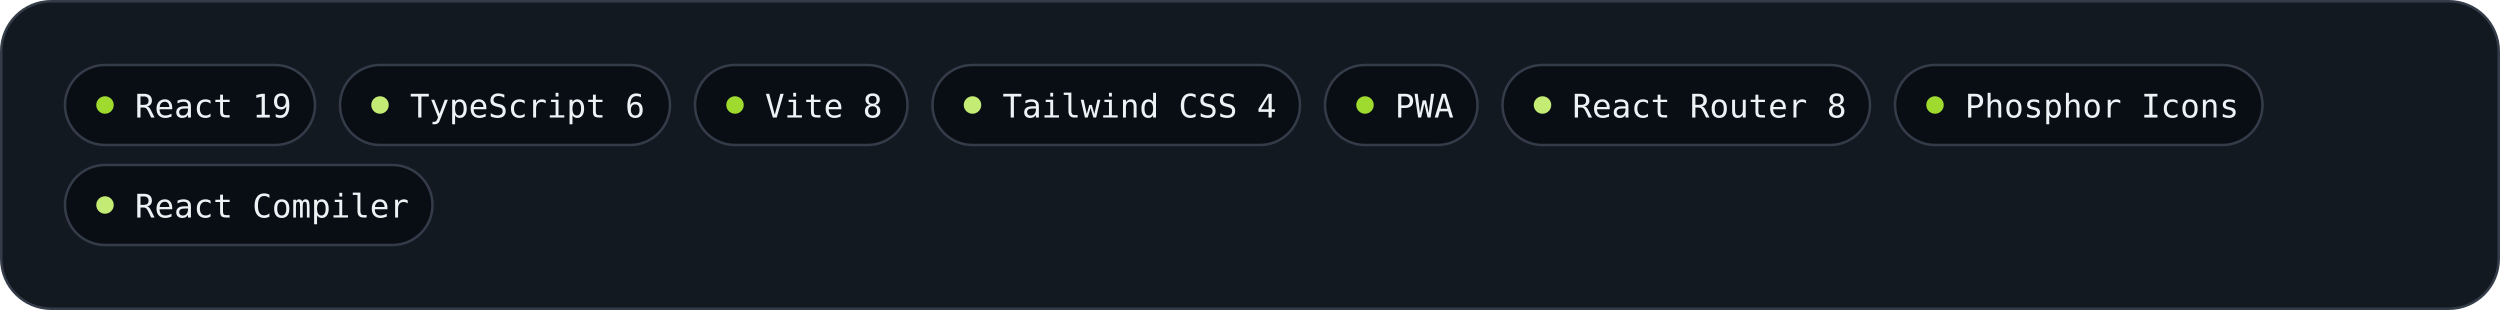
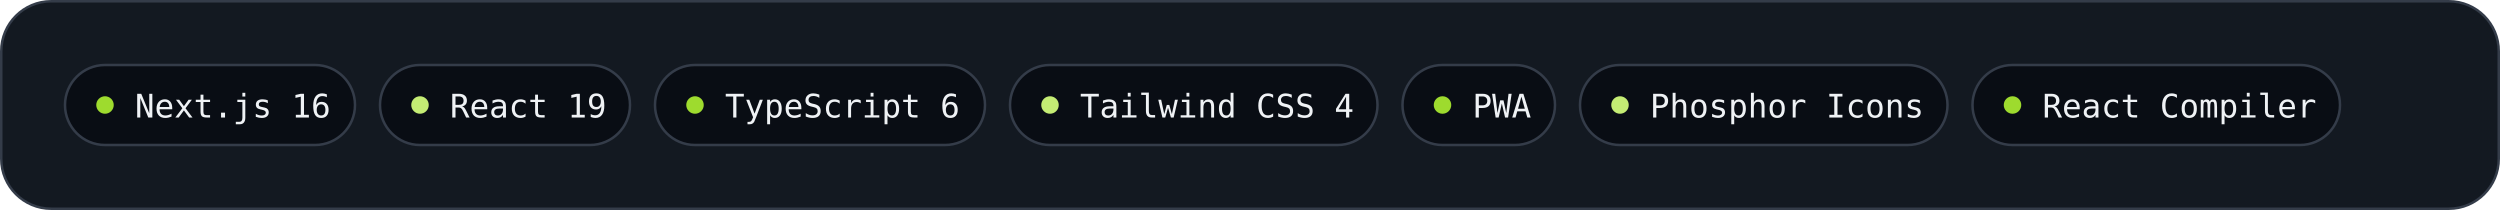
- <svg xmlns="http://www.w3.org/2000/svg" width="1000" height="124" viewBox="0 0 1000 124" role="img" aria-label="Stack: React 19, TypeScript 6, Vite 8, Tailwind CSS 4, PWA, React Router 8, Phosphor Icons, React Compiler">
+ <svg xmlns="http://www.w3.org/2000/svg" width="1000" height="84" viewBox="0 0 1000 84" role="img" aria-label="Stack: Next.js 16, React 19, TypeScript 6, Tailwind CSS 4, PWA, Phosphor Icons, React Compiler">
  <defs>
    <linearGradient id="g" x1="0" y1="0" x2="1" y2="0">
      <stop offset="0" stop-color="#9edb2e" />
      <stop offset="1" stop-color="#c4ec74" />
    </linearGradient>
  </defs>
-   <rect x="0.5" y="0.5" width="999" height="123" rx="20" fill="#131921" stroke="#343c49" />
-   <rect x="26" y="26" width="100" height="32" rx="16" fill="#090d14" stroke="#343c49" />
+   <rect x="0.5" y="0.5" width="999" height="83" rx="20" fill="#131921" stroke="#343c49" />
+   <rect x="26" y="26" width="116" height="32" rx="16" fill="#090d14" stroke="#343c49" />
  <circle cx="42" cy="42" r="3.5" fill="#9edb2e" />
-   <text x="54" y="47" font-family="'JetBrains Mono',Menlo,Consolas,monospace" font-size="13" fill="#eff2f5">React 19</text>
-   <rect x="136" y="26" width="132" height="32" rx="16" fill="#090d14" stroke="#343c49" />
-   <circle cx="152" cy="42" r="3.5" fill="#c4ec74" />
-   <text x="164" y="47" font-family="'JetBrains Mono',Menlo,Consolas,monospace" font-size="13" fill="#eff2f5">TypeScript 6</text>
-   <rect x="278" y="26" width="85" height="32" rx="16" fill="#090d14" stroke="#343c49" />
-   <circle cx="294" cy="42" r="3.5" fill="#9edb2e" />
-   <text x="306" y="47" font-family="'JetBrains Mono',Menlo,Consolas,monospace" font-size="13" fill="#eff2f5">Vite 8</text>
-   <rect x="373" y="26" width="147" height="32" rx="16" fill="#090d14" stroke="#343c49" />
-   <circle cx="389" cy="42" r="3.5" fill="#c4ec74" />
-   <text x="401" y="47" font-family="'JetBrains Mono',Menlo,Consolas,monospace" font-size="13" fill="#eff2f5">Tailwind CSS 4</text>
-   <rect x="530" y="26" width="61" height="32" rx="16" fill="#090d14" stroke="#343c49" />
-   <circle cx="546" cy="42" r="3.5" fill="#9edb2e" />
-   <text x="558" y="47" font-family="'JetBrains Mono',Menlo,Consolas,monospace" font-size="13" fill="#eff2f5">PWA</text>
-   <rect x="601" y="26" width="147" height="32" rx="16" fill="#090d14" stroke="#343c49" />
-   <circle cx="617" cy="42" r="3.5" fill="#c4ec74" />
-   <text x="629" y="47" font-family="'JetBrains Mono',Menlo,Consolas,monospace" font-size="13" fill="#eff2f5">React Router 8</text>
-   <rect x="758" y="26" width="147" height="32" rx="16" fill="#090d14" stroke="#343c49" />
-   <circle cx="774" cy="42" r="3.5" fill="#9edb2e" />
-   <text x="786" y="47" font-family="'JetBrains Mono',Menlo,Consolas,monospace" font-size="13" fill="#eff2f5">Phosphor Icons</text>
-   <rect x="26" y="66" width="147" height="32" rx="16" fill="#090d14" stroke="#343c49" />
-   <circle cx="42" cy="82" r="3.5" fill="#c4ec74" />
-   <text x="54" y="87" font-family="'JetBrains Mono',Menlo,Consolas,monospace" font-size="13" fill="#eff2f5">React Compiler</text>
+   <text x="54" y="47" font-family="'JetBrains Mono',Menlo,Consolas,monospace" font-size="13" fill="#eff2f5">Next.js 16</text>
+   <rect x="152" y="26" width="100" height="32" rx="16" fill="#090d14" stroke="#343c49" />
+   <circle cx="168" cy="42" r="3.5" fill="#c4ec74" />
+   <text x="180" y="47" font-family="'JetBrains Mono',Menlo,Consolas,monospace" font-size="13" fill="#eff2f5">React 19</text>
+   <rect x="262" y="26" width="132" height="32" rx="16" fill="#090d14" stroke="#343c49" />
+   <circle cx="278" cy="42" r="3.5" fill="#9edb2e" />
+   <text x="290" y="47" font-family="'JetBrains Mono',Menlo,Consolas,monospace" font-size="13" fill="#eff2f5">TypeScript 6</text>
+   <rect x="404" y="26" width="147" height="32" rx="16" fill="#090d14" stroke="#343c49" />
+   <circle cx="420" cy="42" r="3.5" fill="#c4ec74" />
+   <text x="432" y="47" font-family="'JetBrains Mono',Menlo,Consolas,monospace" font-size="13" fill="#eff2f5">Tailwind CSS 4</text>
+   <rect x="561" y="26" width="61" height="32" rx="16" fill="#090d14" stroke="#343c49" />
+   <circle cx="577" cy="42" r="3.5" fill="#9edb2e" />
+   <text x="589" y="47" font-family="'JetBrains Mono',Menlo,Consolas,monospace" font-size="13" fill="#eff2f5">PWA</text>
+   <rect x="632" y="26" width="147" height="32" rx="16" fill="#090d14" stroke="#343c49" />
+   <circle cx="648" cy="42" r="3.5" fill="#c4ec74" />
+   <text x="660" y="47" font-family="'JetBrains Mono',Menlo,Consolas,monospace" font-size="13" fill="#eff2f5">Phosphor Icons</text>
+   <rect x="789" y="26" width="147" height="32" rx="16" fill="#090d14" stroke="#343c49" />
+   <circle cx="805" cy="42" r="3.5" fill="#9edb2e" />
+   <text x="817" y="47" font-family="'JetBrains Mono',Menlo,Consolas,monospace" font-size="13" fill="#eff2f5">React Compiler</text>
</svg>
